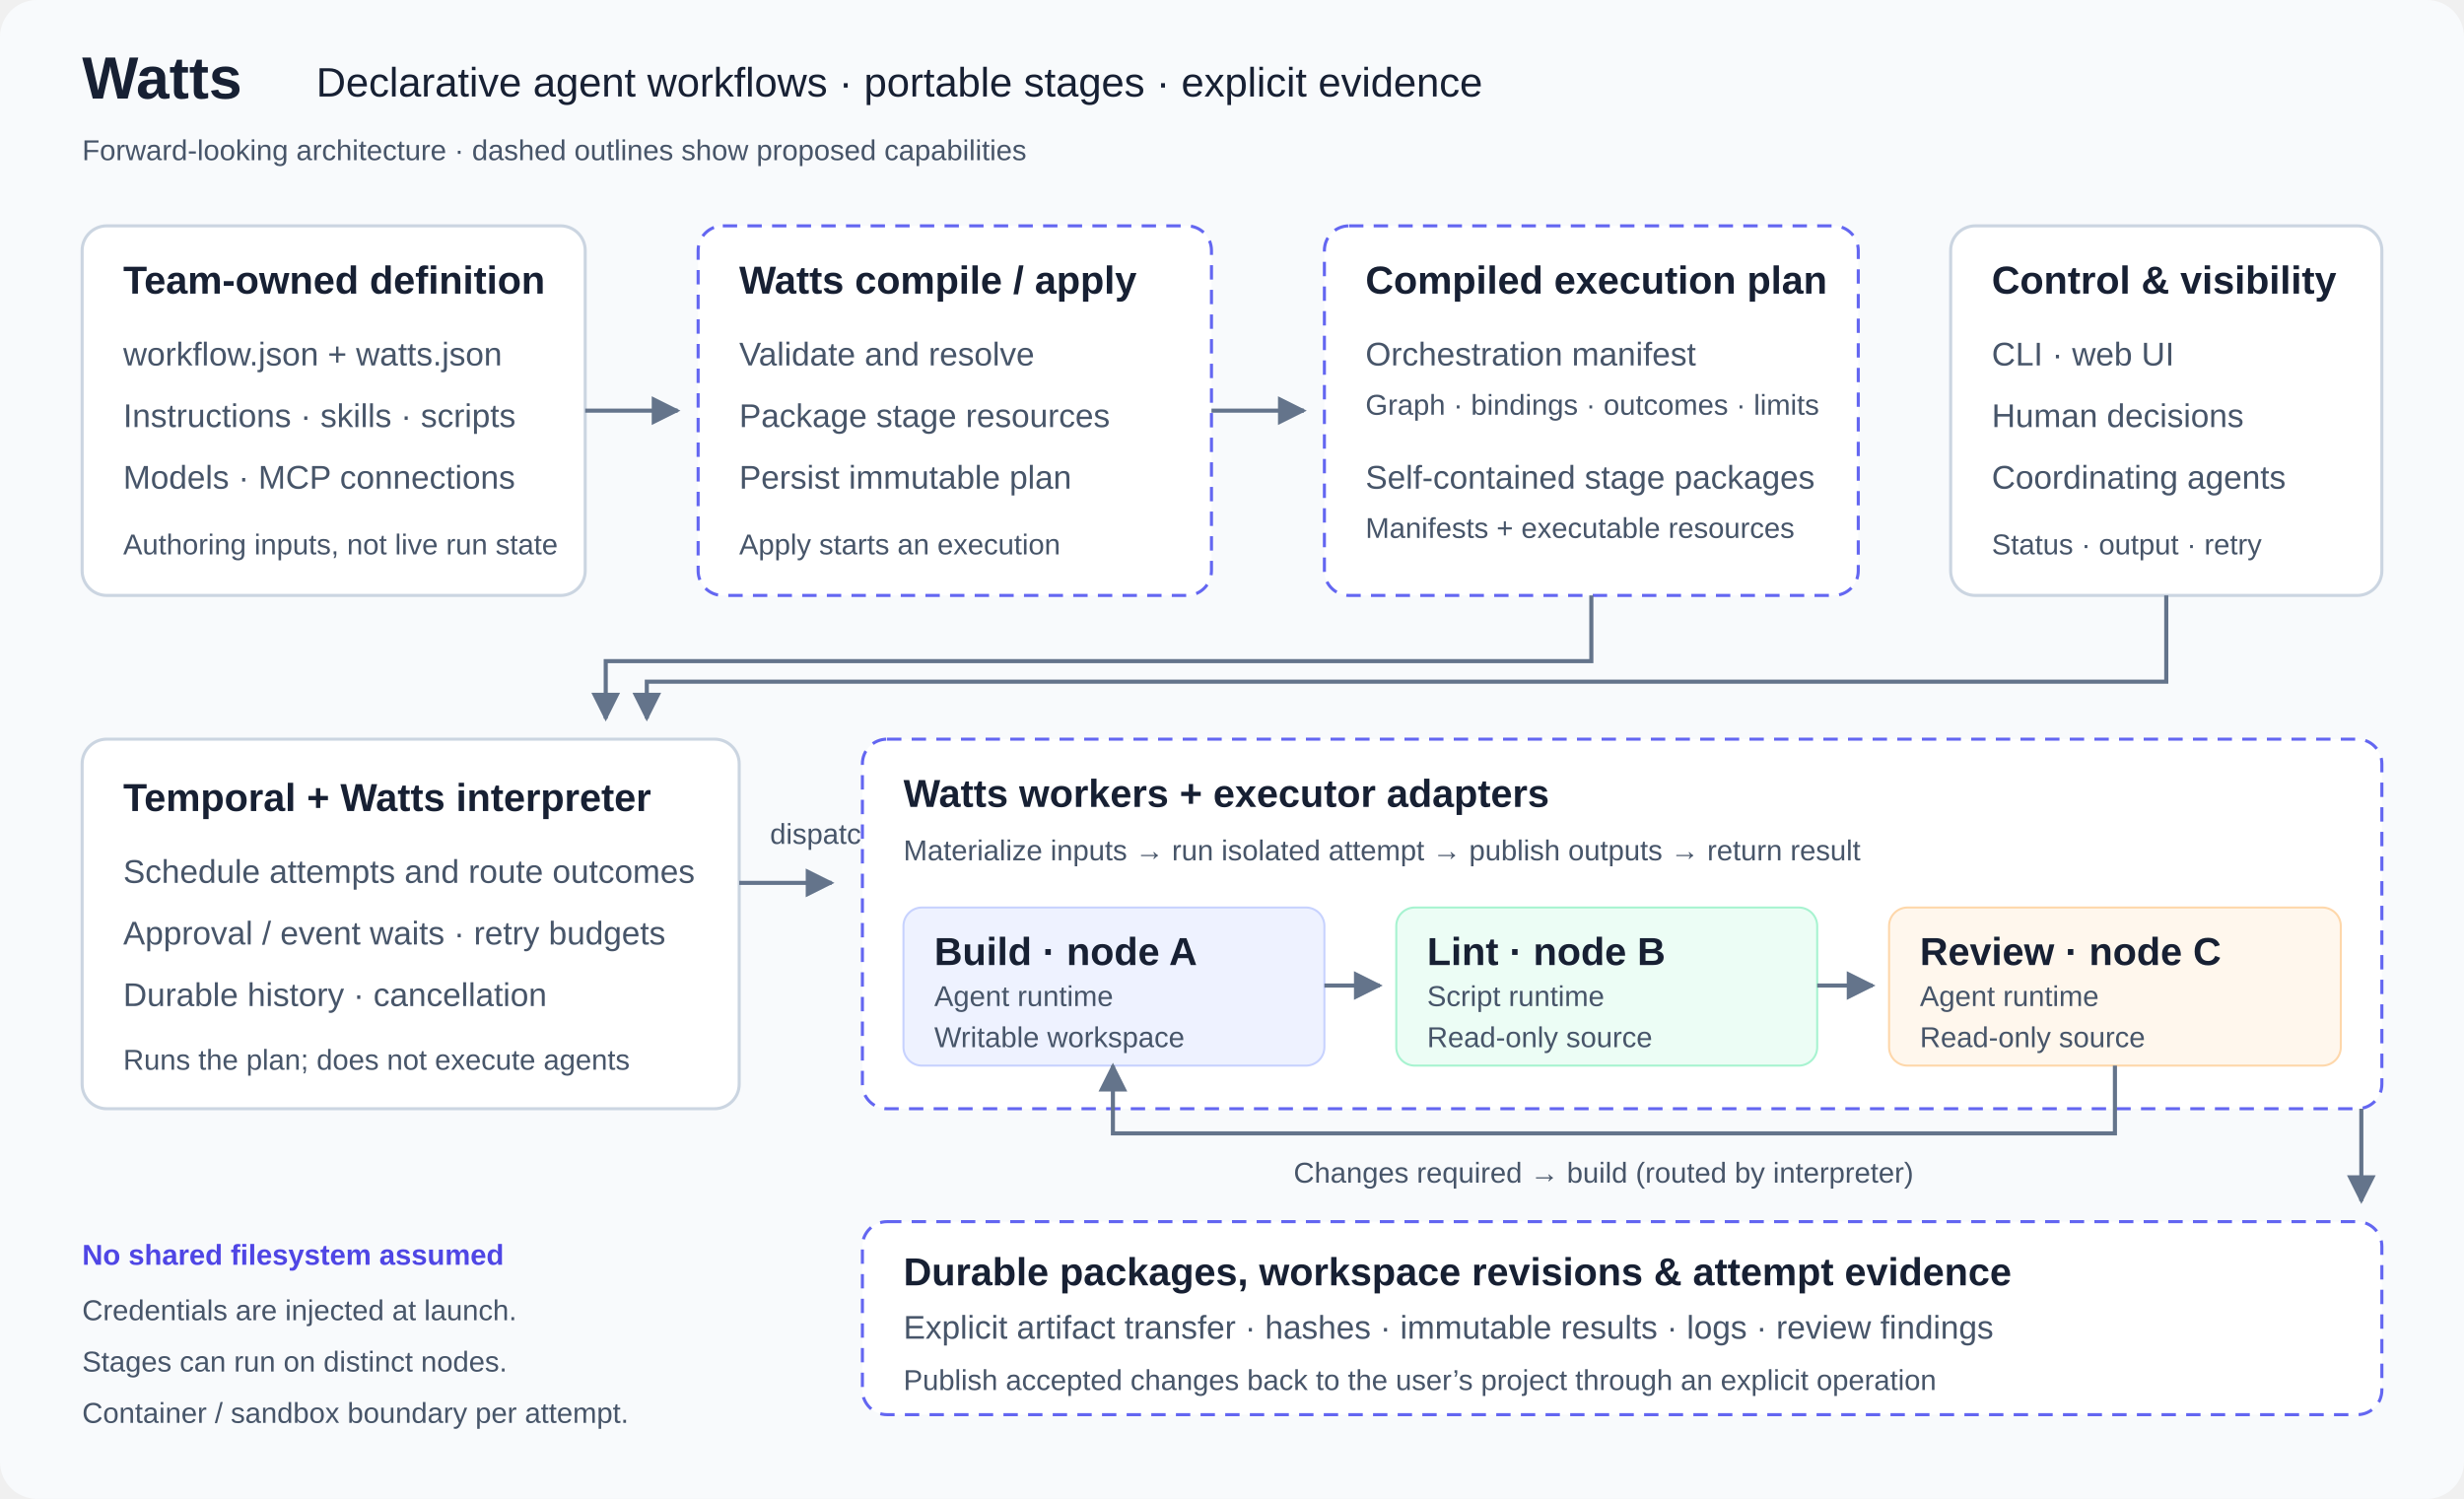
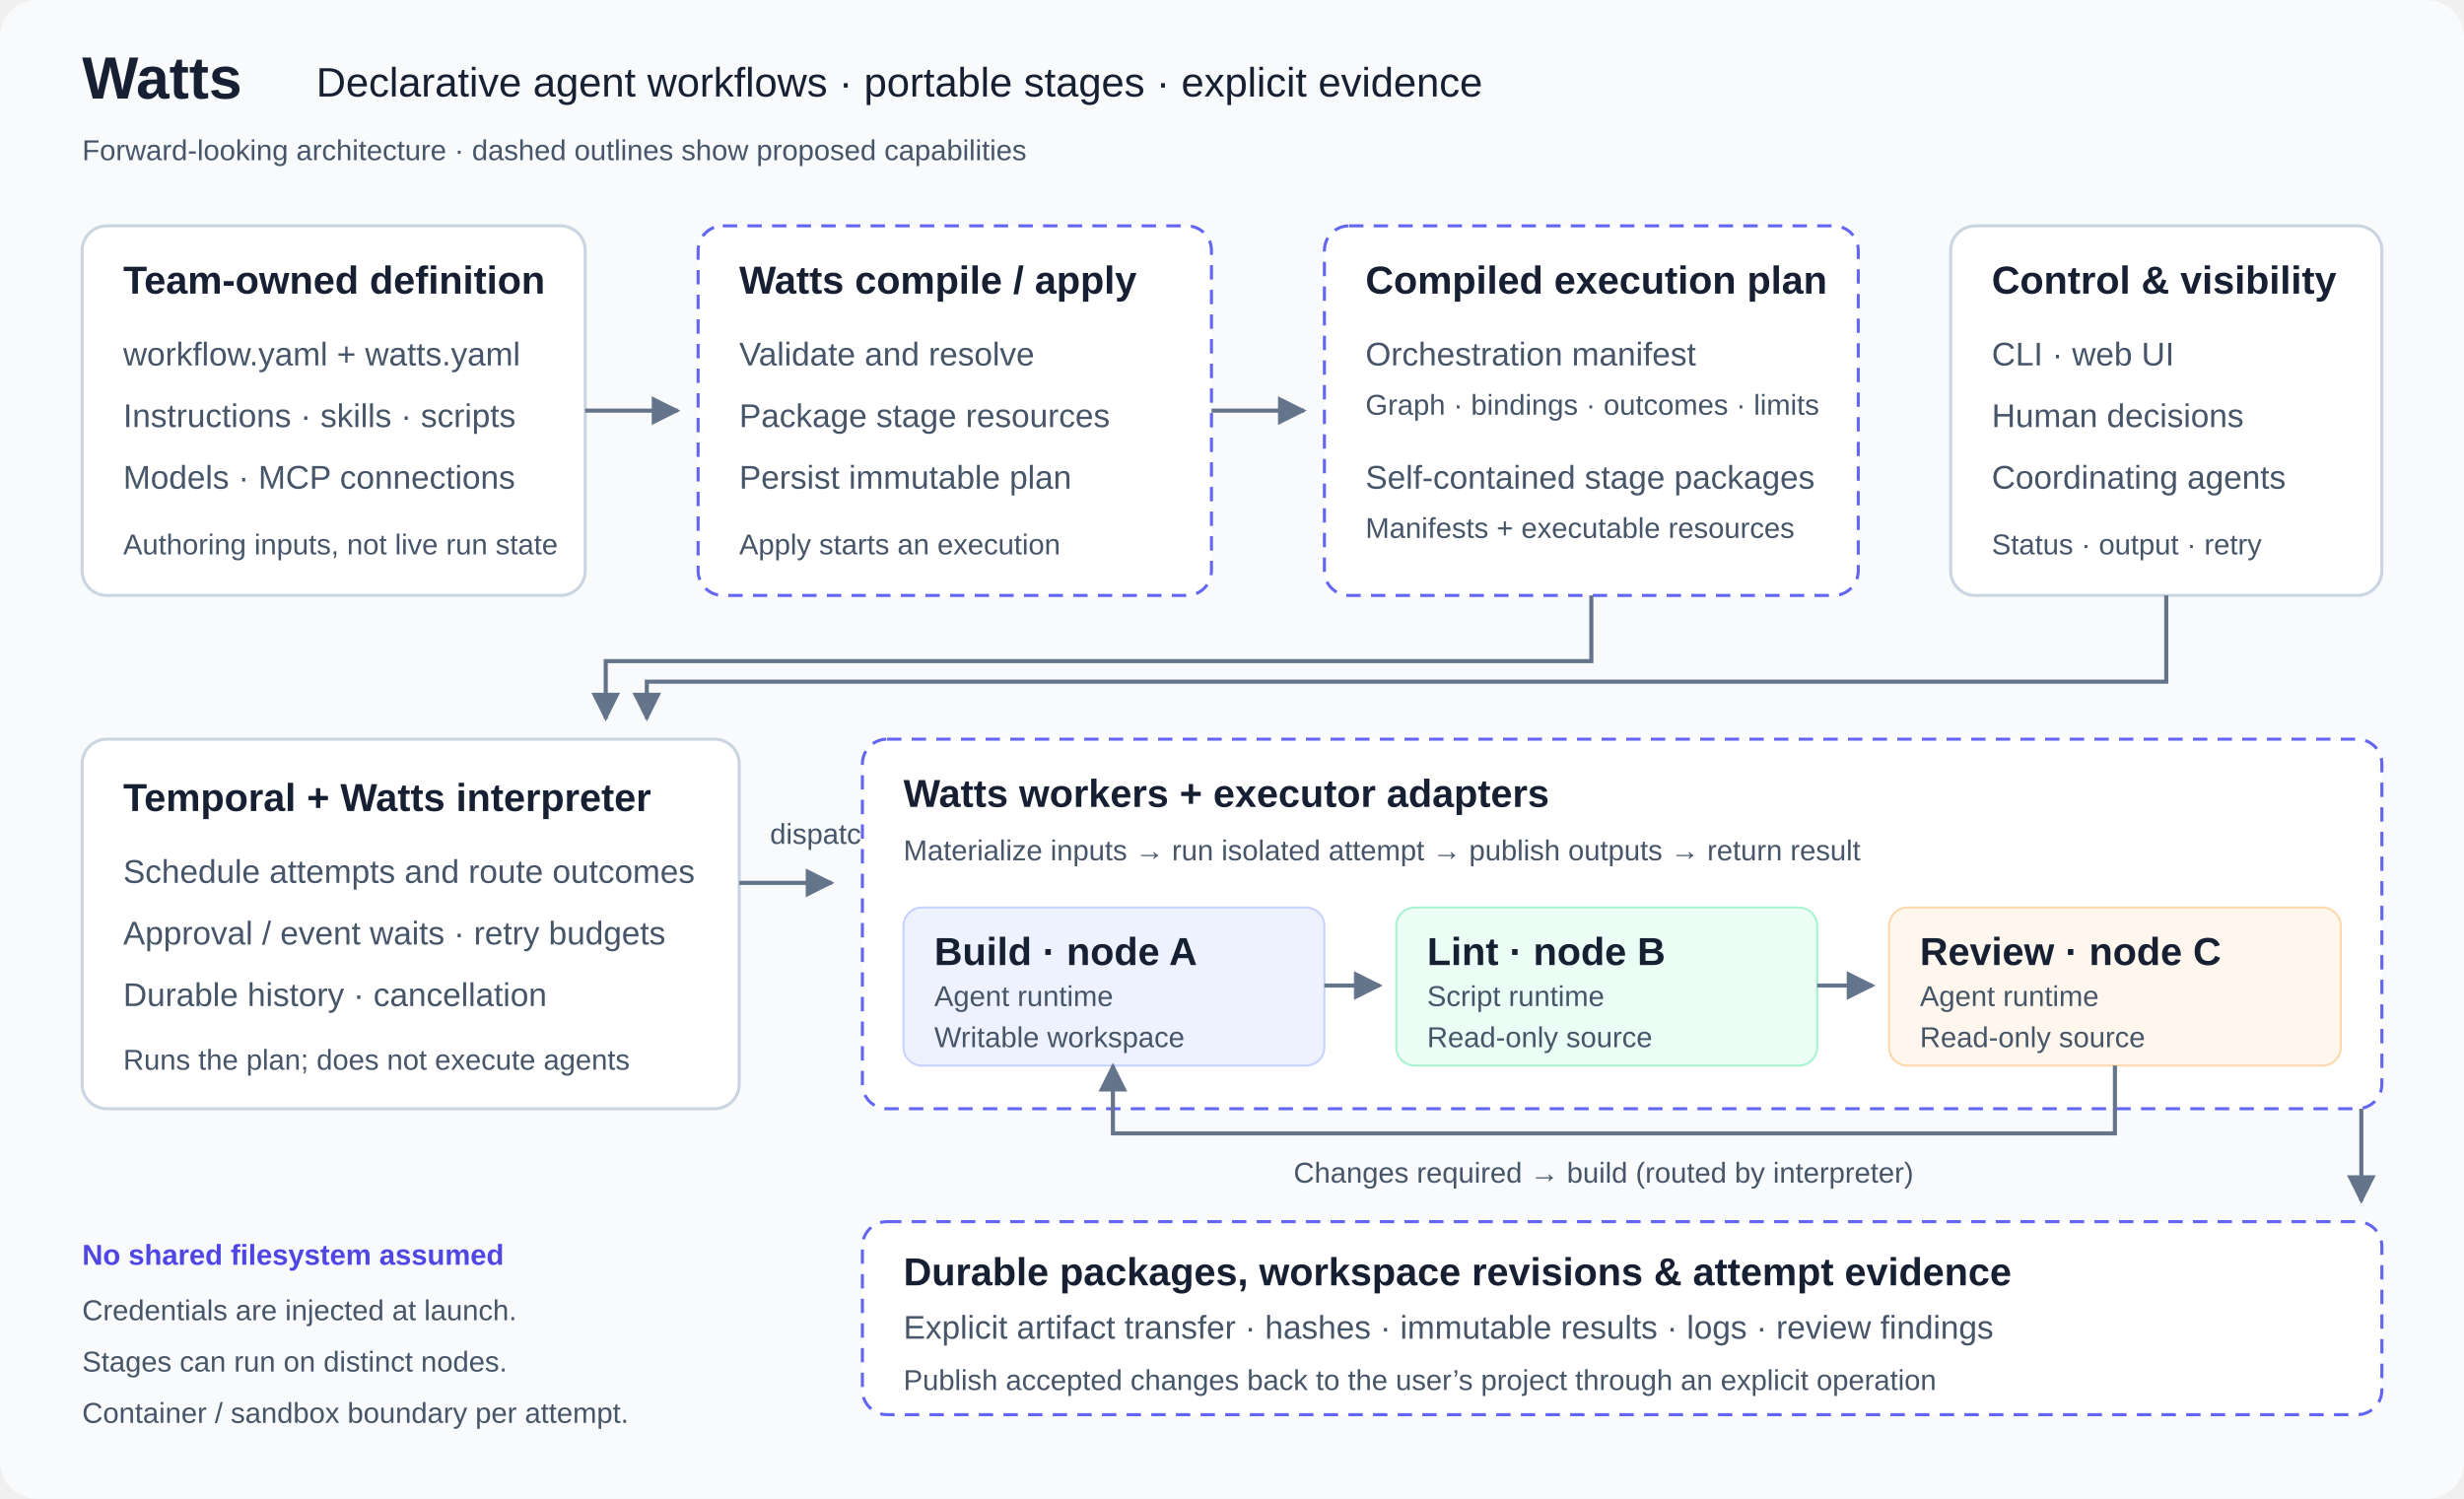
<svg xmlns="http://www.w3.org/2000/svg" width="1200" height="730" viewBox="0 0 1200 730" role="img" aria-labelledby="title desc">
  <defs>
    <marker id="arrow" viewBox="0 0 10 10" refX="9" refY="5" markerWidth="7" markerHeight="7" orient="auto-start-reverse">
      <path d="M 0 0 L 10 5 L 0 10 z" fill="#64748b" />
    </marker>
    <style>
      text{font-family:Arial,Helvetica,sans-serif;fill:#172033} .heading{font-size:19px;font-weight:700} .body{font-size:16px;fill:#475569} .small{font-size:14px;fill:#475569} .line{fill:none;stroke:#64748b;stroke-width:2;marker-end:url(#arrow)} .box{fill:#fff;stroke:#cbd5e1;stroke-width:1.5} .future{stroke:#6366f1;stroke-dasharray:7 5} .label{font-size:14px;fill:#4f46e5;font-weight:700}
    </style>
  </defs>
  <rect width="1200" height="730" rx="18" fill="#f8fafc" />
  <text x="40" y="48" font-size="29" font-weight="700">Watts</text>
  <text x="154" y="47" font-size="20" fill="#475569">Declarative agent workflows · portable stages · explicit evidence</text>
  <text x="40" y="78" class="small">Forward-looking architecture · dashed outlines show proposed capabilities</text>
  <rect x="40" y="110" width="245" height="180" rx="12" class="box" />
  <text x="60" y="143" class="heading">Team-owned definition</text>
-   <text x="60" y="178" class="body">workflow.json + watts.json</text>
+   <text x="60" y="178" class="body">workflow.yaml + watts.yaml</text>
  <text x="60" y="208" class="body">Instructions · skills · scripts</text>
  <text x="60" y="238" class="body">Models · MCP connections</text>
  <text x="60" y="270" class="small">Authoring inputs, not live run state</text>
  <path d="M285 200 H330" class="line" />
  <rect x="340" y="110" width="250" height="180" rx="12" class="box future" />
  <text x="360" y="143" class="heading">Watts compile / apply</text>
  <text x="360" y="178" class="body">Validate and resolve</text>
  <text x="360" y="208" class="body">Package stage resources</text>
  <text x="360" y="238" class="body">Persist immutable plan</text>
  <text x="360" y="270" class="small">Apply starts an execution</text>
  <path d="M590 200 H635" class="line" />
  <rect x="645" y="110" width="260" height="180" rx="12" class="box future" />
  <text x="665" y="143" class="heading">Compiled execution plan</text>
  <text x="665" y="178" class="body">Orchestration manifest</text>
  <text x="665" y="202" class="small">Graph · bindings · outcomes · limits</text>
  <text x="665" y="238" class="body">Self-contained stage packages</text>
  <text x="665" y="262" class="small">Manifests + executable resources</text>
  <rect x="950" y="110" width="210" height="180" rx="12" class="box" />
  <text x="970" y="143" class="heading">Control &amp; visibility</text>
  <text x="970" y="178" class="body">CLI · web UI</text>
  <text x="970" y="208" class="body">Human decisions</text>
  <text x="970" y="238" class="body">Coordinating agents</text>
  <text x="970" y="270" class="small">Status · output · retry</text>
  <path d="M775 290 V322 H295 V350" class="line" />
  <path d="M1055 290 V332 H315 V350" class="line" />
  <rect x="40" y="360" width="320" height="180" rx="12" class="box" />
  <text x="60" y="395" class="heading">Temporal + Watts interpreter</text>
  <text x="60" y="430" class="body">Schedule attempts and route outcomes</text>
  <text x="60" y="460" class="body">Approval / event waits · retry budgets</text>
  <text x="60" y="490" class="body">Durable history · cancellation</text>
  <text x="60" y="521" class="small">Runs the plan; does not execute agents</text>
  <path d="M360 430 H405" class="line" />
  <text x="375" y="411" class="small">dispatch</text>
  <rect x="420" y="360" width="740" height="180" rx="12" class="box future" />
  <text x="440" y="393" class="heading">Watts workers + executor adapters</text>
  <text x="440" y="419" class="small">Materialize inputs → run isolated attempt → publish outputs → return result</text>
  <rect x="440" y="442" width="205" height="77" rx="9" fill="#eef2ff" stroke="#c7d2fe" />
  <text x="455" y="470" class="heading">Build · node A</text>
  <text x="455" y="490" class="small">Agent runtime</text>
  <text x="455" y="510" class="small">Writable workspace</text>
  <rect x="680" y="442" width="205" height="77" rx="9" fill="#ecfdf5" stroke="#a7f3d0" />
  <text x="695" y="470" class="heading">Lint · node B</text>
  <text x="695" y="490" class="small">Script runtime</text>
  <text x="695" y="510" class="small">Read-only source</text>
  <rect x="920" y="442" width="220" height="77" rx="9" fill="#fff7ed" stroke="#fed7aa" />
  <text x="935" y="470" class="heading">Review · node C</text>
  <text x="935" y="490" class="small">Agent runtime</text>
  <text x="935" y="510" class="small">Read-only source</text>
  <path d="M645 480 H672" class="line" />
  <path d="M885 480 H912" class="line" />
  <path d="M1030 519 V552 H542 V519" class="line" />
  <text x="630" y="576" class="small">Changes required → build (routed by interpreter)</text>
  <path d="M1150 540 V585" class="line" />
  <rect x="420" y="595" width="740" height="94" rx="12" class="box future" />
  <text x="440" y="626" class="heading">Durable packages, workspace revisions &amp; attempt evidence</text>
  <text x="440" y="652" class="body">Explicit artifact transfer · hashes · immutable results · logs · review findings</text>
  <text x="440" y="677" class="small">Publish accepted changes back to the user’s project through an explicit operation</text>
  <text x="40" y="616" class="label">No shared filesystem assumed</text>
  <text x="40" y="643" class="small">Credentials are injected at launch.</text>
  <text x="40" y="668" class="small">Stages can run on distinct nodes.</text>
  <text x="40" y="693" class="small">Container / sandbox boundary per attempt.</text>
</svg>
